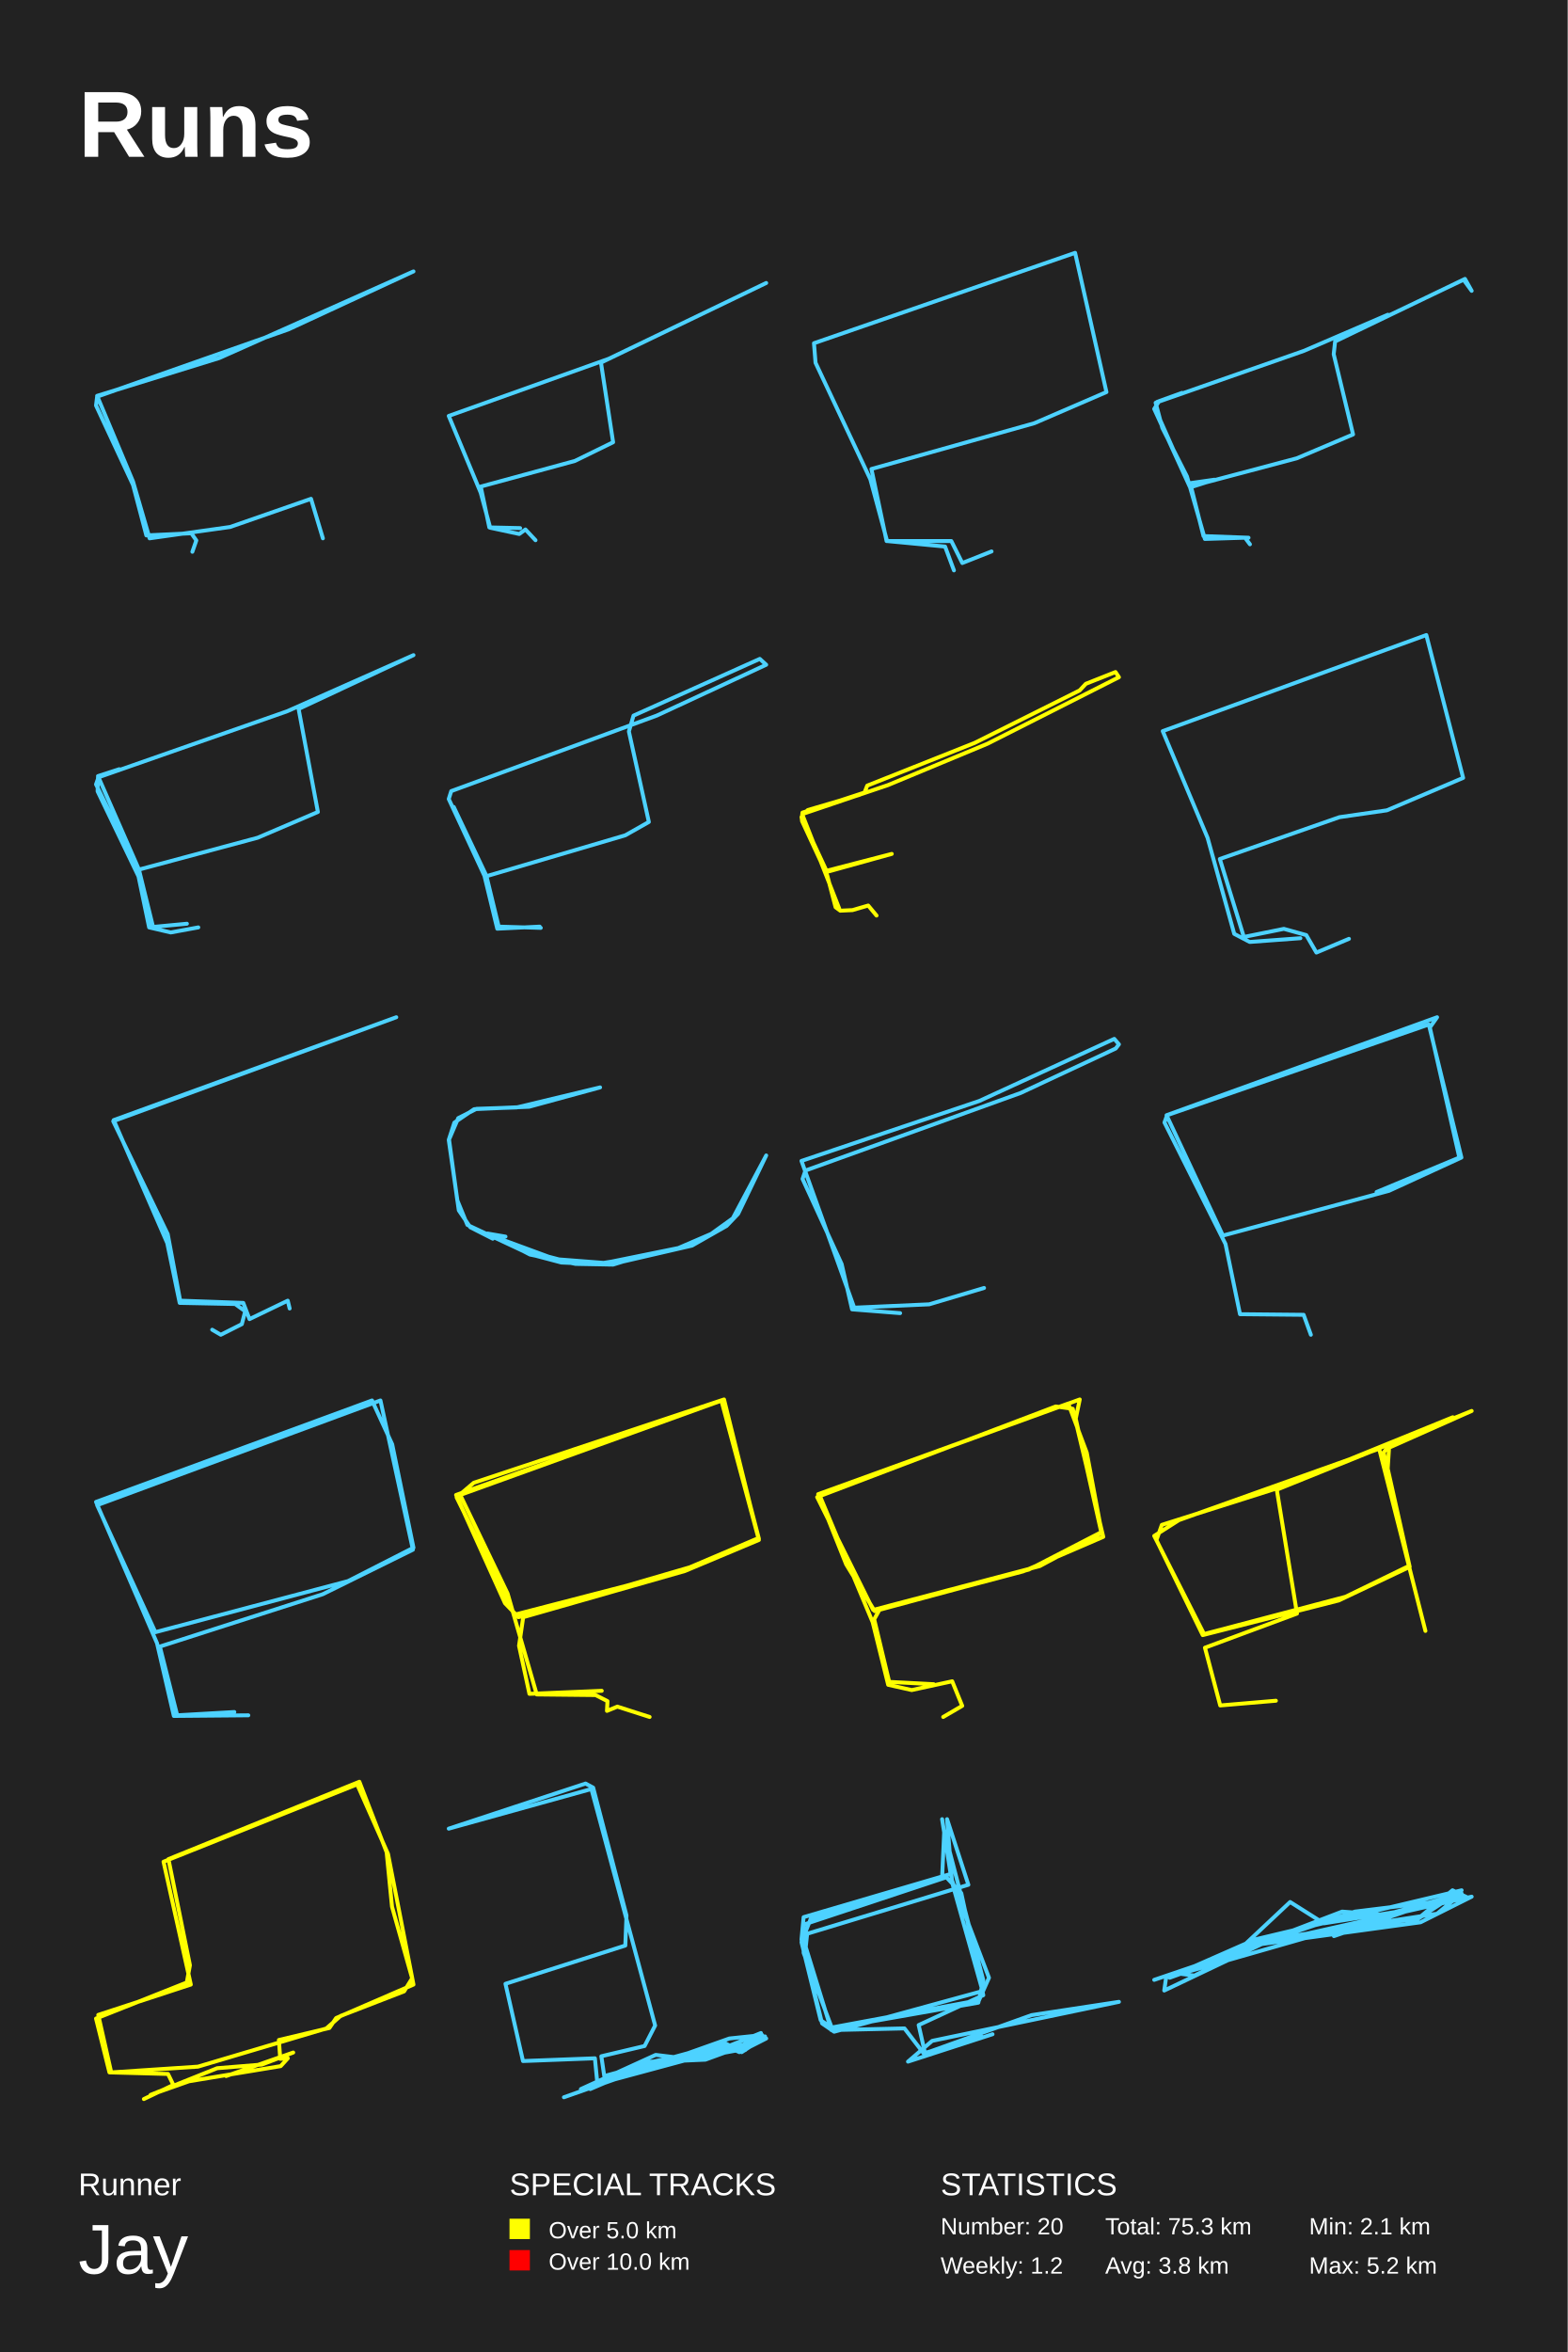
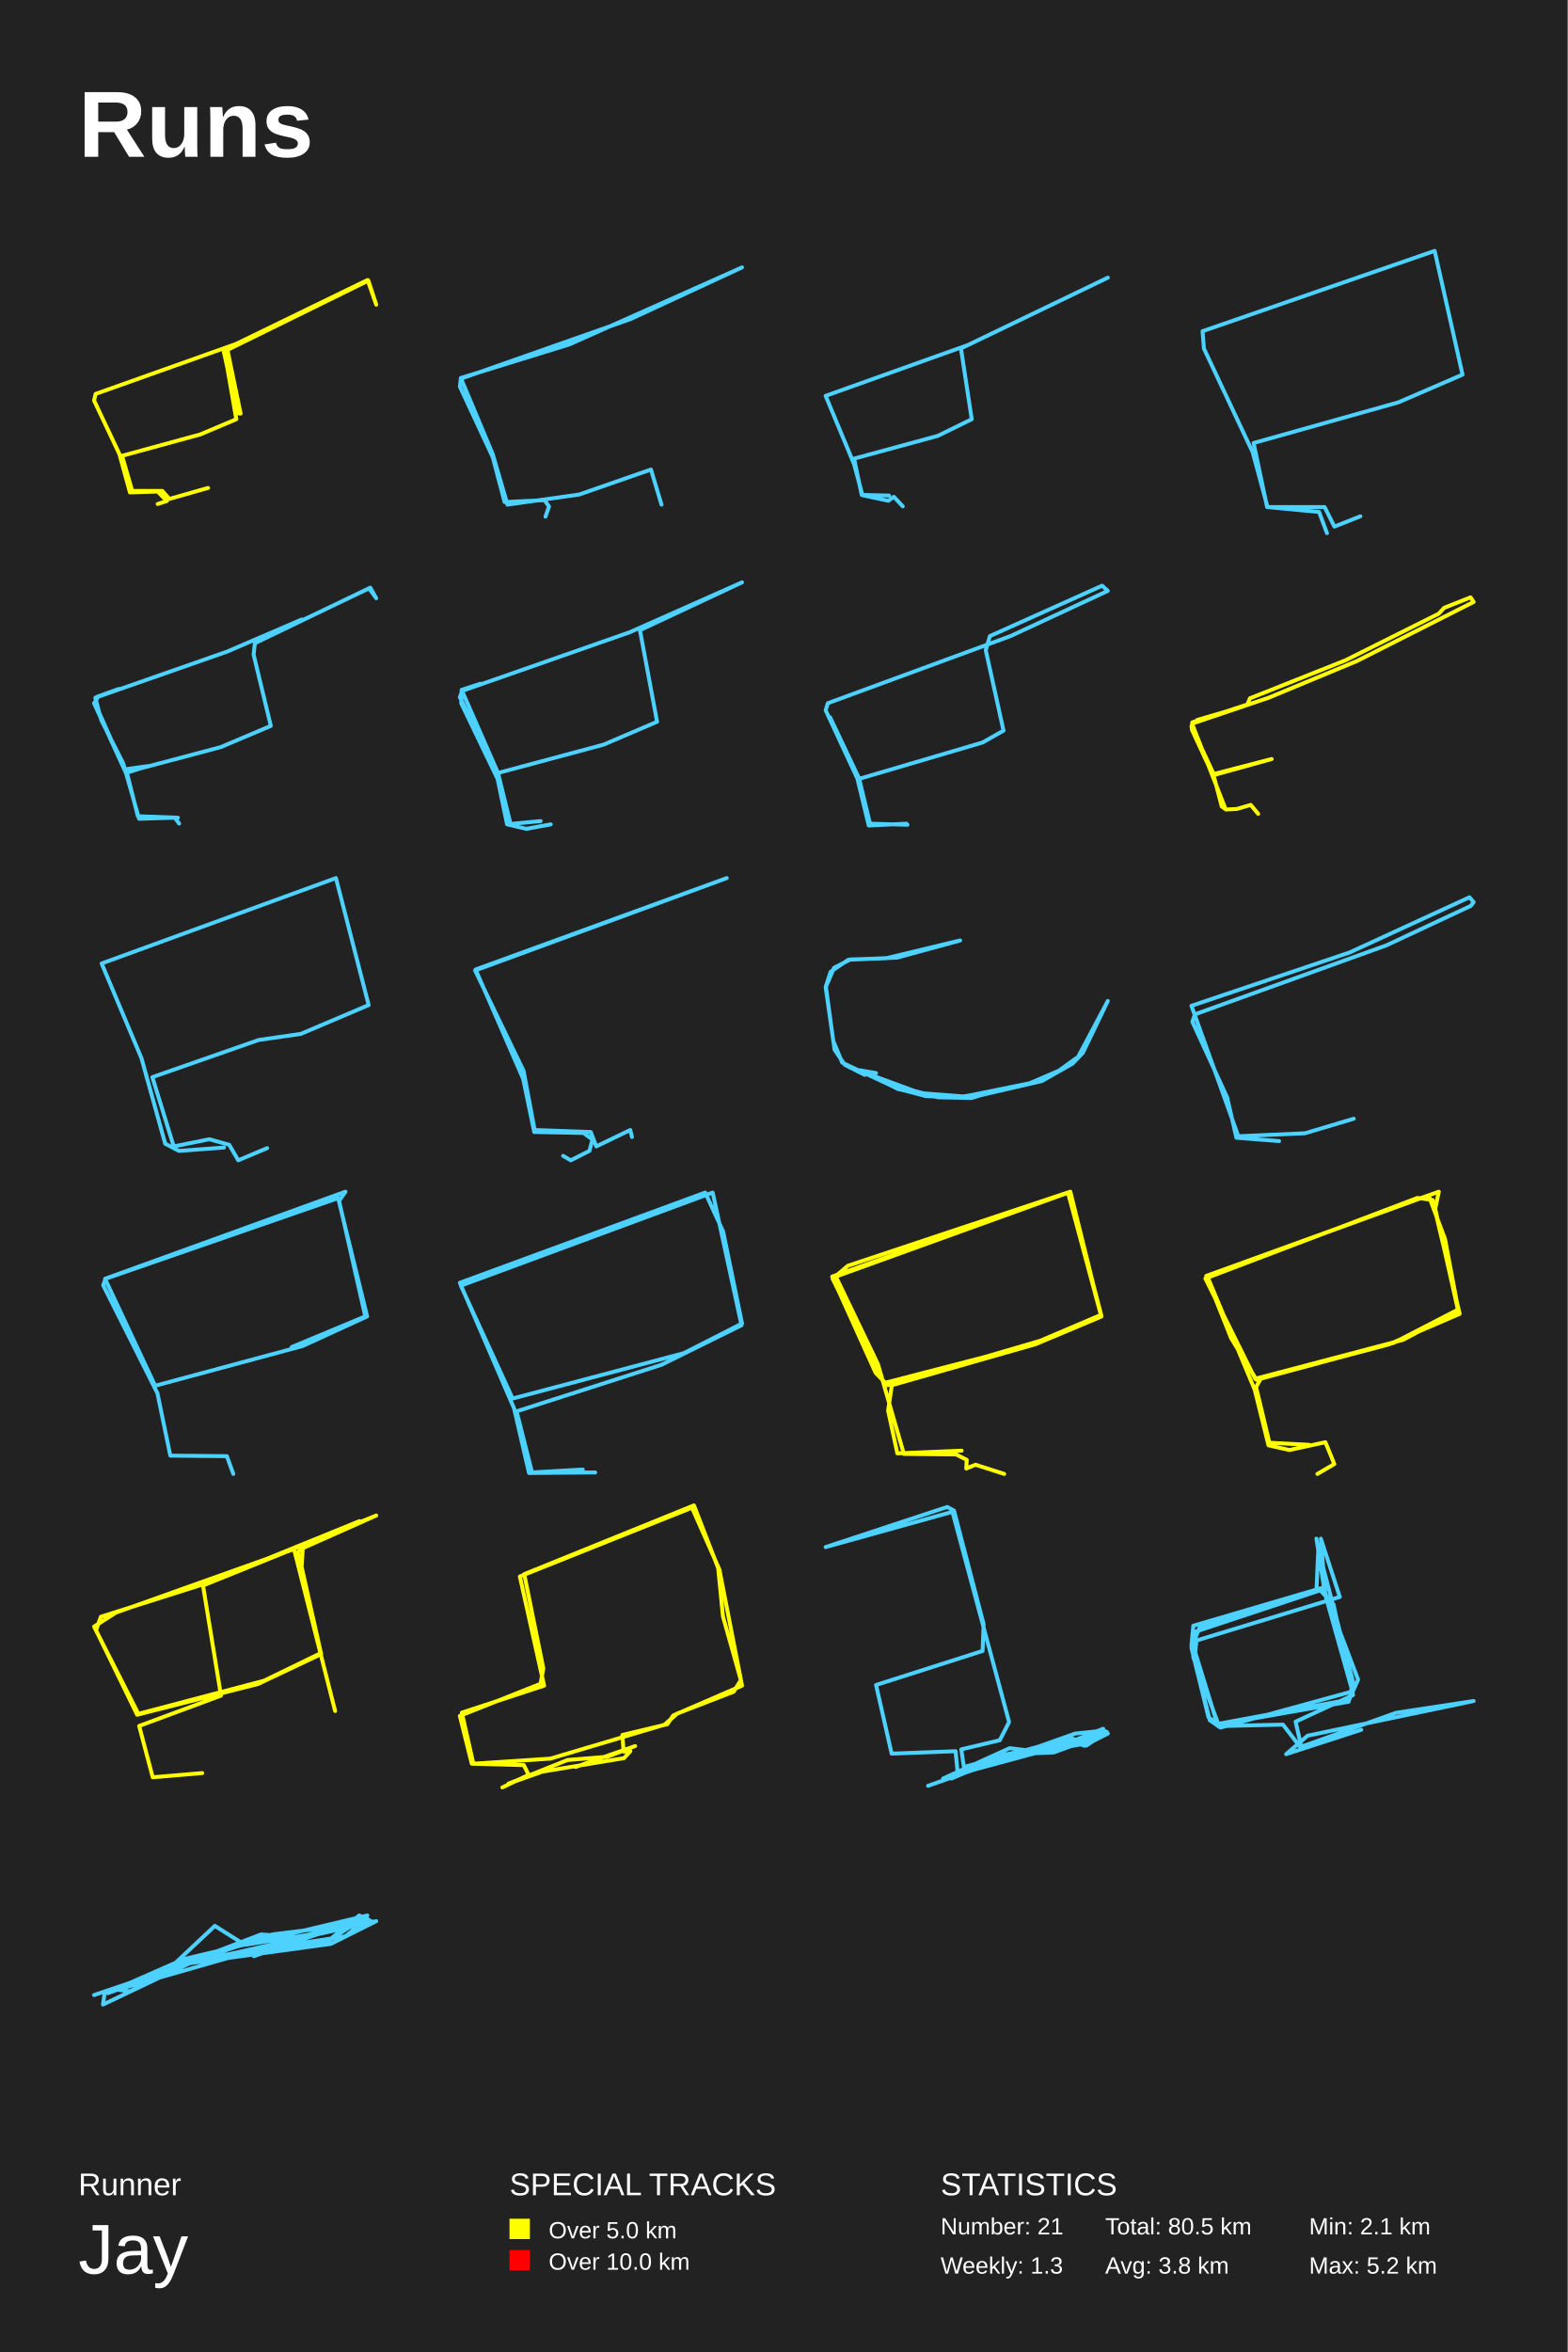
<svg xmlns="http://www.w3.org/2000/svg" baseProfile="full" height="300mm" version="1.1" viewBox="0,0,200,300" width="200mm">
  <defs />
  <rect fill="#222222" height="300" width="200" x="0" y="0" />
  <text fill="#FFFFFF" style="font-size:12px; font-family:Arial; font-weight:bold;" x="10" y="20">Runs</text>
  <text fill="#FFFFFF" style="font-size:4px; font-family:Arial" x="10" y="280">Runner</text>
  <text fill="#FFFFFF" style="font-size:9px; font-family:Arial" x="10" y="290">Jay</text>
  <text fill="#FFFFFF" style="font-size:4px; font-family:Arial" x="65" y="280">SPECIAL TRACKS</text>
  <rect fill="yellow" height="2.6" width="2.6" x="65" y="283" />
  <text fill="#FFFFFF" style="font-size:3px; font-family:Arial" x="70" y="285.5">Over 5.0 km</text>
  <rect fill="red" height="2.6" width="2.6" x="65" y="287" />
  <text fill="#FFFFFF" style="font-size:3px; font-family:Arial" x="70" y="289.5">Over 10.0 km</text>
  <text fill="#FFFFFF" style="font-size:4px; font-family:Arial" x="120" y="280">STATISTICS</text>
-   <text fill="#FFFFFF" style="font-size:3px; font-family:Arial" x="120" y="285">Number: 20</text>
-   <text fill="#FFFFFF" style="font-size:3px; font-family:Arial" x="120" y="290">Weekly: 1.2</text>
-   <text fill="#FFFFFF" style="font-size:3px; font-family:Arial" x="141" y="285">Total: 75.3 km</text>
+   <text fill="#FFFFFF" style="font-size:3px; font-family:Arial" x="120" y="285">Number: 21</text>
+   <text fill="#FFFFFF" style="font-size:3px; font-family:Arial" x="120" y="290">Weekly: 1.3</text>
+   <text fill="#FFFFFF" style="font-size:3px; font-family:Arial" x="141" y="285">Total: 80.5 km</text>
  <text fill="#FFFFFF" style="font-size:3px; font-family:Arial" x="141" y="290">Avg: 3.8 km</text>
  <text fill="#FFFFFF" style="font-size:3px; font-family:Arial" x="167" y="285">Min: 2.1 km</text>
  <text fill="#FFFFFF" style="font-size:3px; font-family:Arial" x="167" y="290">Max: 5.2 km</text>
-   <polyline fill="none" points="24.542,70.38 25.047,68.932 24.405,68.021 18.671,68.289 16.974,61.856 12.25,51.723 12.388,50.597 36.789,42.019 52.75,34.62 27.982,45.665 12.388,50.49 16.974,61.427 19.084,68.664 29.358,67.217 39.678,63.625 41.192,68.664" stroke="#4DD2FF" stroke-linecap="round" stroke-linejoin="round" stroke-width="0.5" />
-   <polyline fill="none" points="68.319,68.906 67.035,67.537 66.242,68.111 62.539,67.316 61.33,62.856 57.25,53.052 77.651,45.766 97.75,36.094 76.669,46.252 78.218,56.408 73.344,58.793 61.33,62.061 62.426,67.272 66.355,67.36" stroke="#4DD2FF" stroke-linecap="round" stroke-linejoin="round" stroke-width="0.5" />
-   <polyline fill="none" points="121.7,72.75 120.568,69.713 113.171,69.012 111.039,61.145 104.043,46.269 103.843,43.777 137.159,32.25 141.157,50.008 131.962,53.98 111.173,59.821 113.105,69.012 121.367,69.012 122.767,71.815 126.498,70.336" stroke="#4DD2FF" stroke-linecap="round" stroke-linejoin="round" stroke-width="0.5" />
-   <polyline fill="none" points="159.463,69.426 158.834,68.586 153.716,68.744 151.426,60.766 148.283,54.573 147.43,51.372 166.333,44.759 177.064,40.14 172.215,42.607 186.717,35.679 187.75,37.096 186.897,35.574 170.329,43.552 170.149,45.179 172.619,55.413 165.435,58.457 151.785,62.078 147.25,52.159 147.879,51.162 150.797,50.112 147.609,51.267 147.43,52.264 151.605,61.659 154.928,61.186 151.965,62.131 153.536,68.376 159.283,68.586" stroke="#4DD2FF" stroke-linecap="round" stroke-linejoin="round" stroke-width="0.5" />
-   <polyline fill="none" points="25.298,118.291 21.785,118.936 19.025,118.291 17.67,111.78 12.451,100.928 12.501,99.168 36.64,90.72 52.75,83.564 38.096,90.427 40.555,103.567 32.876,106.852 17.57,110.959 12.25,100.048 12.601,99.05 15.211,98.112 12.501,98.992 17.72,110.9 19.527,118.232 23.843,117.822" stroke="#4DD2FF" stroke-linecap="round" stroke-linejoin="round" stroke-width="0.5" />
-   <polyline fill="none" points="68.854,118.191 63.439,118.457 61.801,111.702 57.25,101.915 57.569,100.905 83.78,91.277 97.75,84.787 96.931,84.043 80.822,91.277 80.23,93.298 82.779,104.841 79.775,106.543 62.074,111.755 57.887,102.926 62.074,111.809 63.621,118.191 68.99,118.351" stroke="#4DD2FF" stroke-linecap="round" stroke-linejoin="round" stroke-width="0.5" />
-   <polyline fill="none" points="111.827,116.78 110.763,115.5 108.76,116.085 107.195,116.158 106.6,115.719 105.536,111.658 102.313,104.708 102.375,103.83 113.298,100.135 125.974,94.866 142.75,86.378 142.312,85.72 138.525,87.22 137.742,88.061 124.347,94.757 110.638,100.208 110.294,101.086 102.594,103.61 102.25,104.232 105.442,111.073 113.768,108.915 105.474,111.219 102.281,104.451 102.375,103.647 109.668,101.378 103.064,103.317 102.375,103.939 107.07,115.902" stroke="yellow" stroke-linecap="round" stroke-linejoin="round" stroke-width="0.5" />
-   <polyline fill="none" points="165.9,119.67 159.433,120.147 157.459,119.113 154.056,106.86 148.338,93.254 181.965,81.0 186.662,99.221 176.928,103.359 170.87,104.234 155.621,109.565 158.685,119.511 163.79,118.476 166.649,119.272 167.942,121.5 172.095,119.75" stroke="#4DD2FF" stroke-linecap="round" stroke-linejoin="round" stroke-width="0.5" />
-   <polyline fill="none" points="27.071,169.608 28.169,170.25 30.853,168.895 31.28,167.255 29.999,166.328 22.923,166.186 21.337,158.557 14.505,142.87 50.556,129.75 14.444,143.013 21.398,157.416 22.984,165.901 31.036,166.186 31.829,168.254 36.709,165.901 36.953,166.899" stroke="#4DD2FF" stroke-linecap="round" stroke-linejoin="round" stroke-width="0.5" />
-   <polyline fill="none" points="62.869,157.997 60.003,156.543 58.532,154.384 57.25,145.396 57.966,143.193 60.493,141.475 67.507,141.166 76.557,138.699 65.923,141.254 60.795,141.431 58.457,142.62 57.288,145.352 58.344,153.106 59.626,156.234 67.62,159.979 71.617,161.037 77.802,161.301 88.285,158.878 92.697,156.367 94.168,154.825 97.75,147.379 93.489,155.397 90.736,157.38 86.55,159.186 77.01,161.125 71.165,160.728 63.623,157.953 67.62,160.023 73.427,161.213 78.216,161.301 81.082,160.42 77.01,161.081 71.316,160.64 66.753,159.451 62.19,157.336 64.49,157.732" stroke="#4DD2FF" stroke-linecap="round" stroke-linejoin="round" stroke-width="0.5" />
-   <polyline fill="none" points="114.835,167.492 108.703,167.01 107.375,161.233 102.387,150.375 102.753,149.305 130.211,139.409 142.338,133.739 142.75,133.204 142.155,132.508 124.948,140.425 102.25,148.075 108.977,166.796 118.542,166.368 125.543,164.282" stroke="#4DD2FF" stroke-linecap="round" stroke-linejoin="round" stroke-width="0.5" />
-   <polyline fill="none" points="167.236,170.25 166.312,167.704 158.194,167.627 156.346,158.679 148.559,143.173 148.889,142.247 182.283,130.676 186.441,147.647 177.202,151.89 156.016,157.599 148.823,142.247 183.339,129.75 182.415,131.061 186.177,147.647 175.618,152.045" stroke="#4DD2FF" stroke-linecap="round" stroke-linejoin="round" stroke-width="0.5" />
-   <polyline fill="none" points="31.679,218.788 22.179,218.871 20.036,209.604 12.25,191.57 47.464,178.629 50.036,184.223 52.75,197.414 44.393,201.672 19.821,208.185 12.393,191.987 48.536,178.629 52.679,197.665 41.179,203.342 20.393,210.021 22.607,218.788 29.893,218.37" stroke="#4DD2FF" stroke-linecap="round" stroke-linejoin="round" stroke-width="0.5" />
-   <polyline fill="none" points="82.877,219.0 78.761,217.681 77.434,218.224 77.5,216.983 75.973,216.207 68.473,216.129 64.756,203.25 58.715,190.681 92.236,178.578 96.816,196.268 87.191,200.38 65.619,205.966 58.251,190.992 60.441,189.13 92.368,178.5 96.749,196.19 87.988,199.914 66.15,206.276 64.424,204.492 58.184,190.681 92.037,178.655 96.816,196.423 87.39,200.38 66.747,206.276 66.216,209.923 67.543,216.052 76.77,215.664" stroke="yellow" stroke-linecap="round" stroke-linejoin="round" stroke-width="0.5" />
-   <polyline fill="none" points="120.33,219.0 122.755,217.583 121.479,214.45 116.31,215.569 113.311,214.898 111.333,206.917 104.506,190.583 137.751,178.5 137.24,180.961 140.494,195.431 131.242,200.205 111.588,205.5 107.951,199.533 104.378,190.583 136.283,179.022 138.644,185.287 140.558,195.506 132.646,199.757 111.397,205.351 104.25,190.956 134.688,179.395 136.857,179.693 140.75,196.028 130.54,200.428 112.227,205.277 111.525,206.544 113.439,214.525 119.118,214.823" stroke="yellow" stroke-linecap="round" stroke-linejoin="round" stroke-width="0.5" />
-   <polyline fill="none" points="162.774,216.929 155.671,217.532 153.723,210.167 165.466,205.814 162.889,190.012 187.75,179.968 177.21,184.655 177.038,187.334 179.845,199.855 170.794,204.14 153.437,208.56 147.536,196.44 148.224,194.498 163.633,189.61 185.344,180.772 177.553,183.986 176.522,185.258 179.787,199.721 171.653,203.672 153.609,208.426 147.25,195.905 150.401,193.896 175.949,184.789 181.85,208.024" stroke="yellow" stroke-linecap="round" stroke-linejoin="round" stroke-width="0.5" />
-   <polyline fill="none" points="18.354,267.736 22.118,265.936 21.434,264.536 13.961,264.336 12.25,257.468 23.83,252.868 24.229,250.667 21.491,237.132 45.848,227.264 49.327,236.265 50.012,243.2 52.579,252.334 51.552,254.001 43.452,257.135 41.627,258.735 25.256,263.602 14.189,264.336 12.535,257.001 24.343,253.134 20.863,237.466 45.563,227.597 49.499,236.465 52.75,253.134 42.882,257.402 42.026,258.668 35.58,260.202 35.751,262.602 36.721,262.535 35.808,263.536 24.115,265.469 19.209,267.203 27.708,263.802 33.413,263.336 37.406,261.802 28.849,264.802" stroke="yellow" stroke-linecap="round" stroke-linejoin="round" stroke-width="0.5" />
-   <polyline fill="none" points="76.195,265.59 75.896,262.539 66.722,262.887 64.485,253.036 79.775,248.154 79.924,244.318 75.673,228.015 74.703,227.492 57.25,233.246 75.449,228.19 83.579,258.354 82.236,260.97 76.717,262.277 77.09,264.805 92.081,260.708 94.319,261.754 97.75,260.011 75.449,266.026 82.907,262.975 88.874,262.626 97.079,259.313 94.692,261.405 81.416,263.846 75.3,266.462 80.521,263.585 92.305,260.97 93.872,261.58 96.109,259.836 97.601,259.749 95.214,261.144 82.833,263.672 71.943,267.508 93.051,260.011 97.228,259.575 95.065,261.231 81.565,263.498 74.106,266.462 83.653,262.103 87.233,262.539 92.529,260.621 94.617,261.754 97.153,260.098 89.993,262.713 86.04,262.887 88.352,261.754 93.797,261.58 97.153,259.487 95.065,261.493" stroke="#4DD2FF" stroke-linecap="round" stroke-linejoin="round" stroke-width="0.5" />
-   <polyline fill="none" points="125.263,259.785 117.834,261.903 115.388,258.726 106.055,258.938 102.794,248.347 102.975,246.653 123.542,240.405 120.824,232.038 121.458,240.087 125.354,253.96 106.418,259.149 104.878,258.09 102.25,247.394 102.522,244.535 121.277,239.028 120.19,232.038 121.458,239.875 126.169,252.266 124.901,255.125 106.055,258.62 104.696,257.667 102.25,247.712 103.428,244.747 120.19,239.557 120.461,233.521 125.445,252.583 124.81,255.443 106.146,258.726 102.522,249.089 102.522,245.488 120.733,239.451 122.636,241.464 125.445,254.49 117.2,258.302 118.015,261.903 131.606,257.031 142.75,255.337 118.921,260.314 115.841,262.962 126.622,259.467" stroke="#4DD2FF" stroke-linecap="round" stroke-linejoin="round" stroke-width="0.5" />
-   <polyline fill="none" points="147.25,252.533 172.853,243.827 187.284,242.059 185.306,241.107 181,244.643 158.888,248.316 148.763,252.261 148.53,253.893 161.099,247.908 187.75,241.923 181.233,245.188 160.401,248.044 152.371,251.989 150.276,251.717 160.168,247.364 186.47,241.107 180.651,244.915 174.017,245.051 150.276,251.853 171.224,243.827 176.694,244.235 186.47,241.515 183.328,244.099 159.353,247.772 149.228,252.261 157.491,249.268 164.591,242.603 168.897,245.324 180.069,243.555 170.177,246.956" stroke="#4DD2FF" stroke-linecap="round" stroke-linejoin="round" stroke-width="0.5" />
+   <polyline fill="none" points="20.115,64.286 21.284,63.906 20.115,62.692 16.577,62.806 15.246,57.949 12.0,51.082 12.195,50.247 30.114,43.872 46.896,35.714 48.0,38.864 46.994,35.79 28.555,44.859 30.276,52.713 30.698,52.751 28.977,44.441 45.143,36.663 28.62,44.707 30.146,53.472 25.569,55.407 15.571,58.139 16.869,62.616 20.7,62.616 21.609,63.641 26.543,62.237" stroke="yellow" stroke-linecap="round" stroke-linejoin="round" stroke-width="0.5" />
+   <polyline fill="none" points="69.593,65.893 70.042,64.606 69.471,63.796 64.374,64.035 62.866,58.316 58.667,49.309 58.789,48.309 80.479,40.684 94.667,34.107 72.651,43.924 58.789,48.213 62.866,57.935 64.741,64.368 73.874,63.081 83.047,59.889 84.393,64.368" stroke="#4DD2FF" stroke-linecap="round" stroke-linejoin="round" stroke-width="0.5" />
+   <polyline fill="none" points="115.173,64.583 114.031,63.366 113.326,63.876 110.035,63.17 108.96,59.205 105.333,50.491 123.468,44.014 141.333,35.417 122.595,44.446 123.971,53.474 119.639,55.594 108.96,58.499 109.934,63.13 113.427,63.209" stroke="#4DD2FF" stroke-linecap="round" stroke-linejoin="round" stroke-width="0.5" />
+   <polyline fill="none" points="169.289,68.0 168.282,65.3 161.708,64.677 159.813,57.685 153.594,44.462 153.416,42.246 183.03,32.0 186.584,47.785 178.41,51.316 159.931,56.508 161.649,64.677 168.993,64.677 170.237,67.169 173.554,65.854" stroke="#4DD2FF" stroke-linecap="round" stroke-linejoin="round" stroke-width="0.5" />
+   <polyline fill="none" points="22.856,105.045 22.297,104.299 17.747,104.439 15.712,97.348 12.918,91.843 12.16,88.997 28.962,83.119 38.501,79.014 34.191,81.206 47.082,75.048 48.0,76.308 47.242,74.955 32.514,82.046 32.355,83.492 34.55,92.589 28.164,95.295 16.031,98.514 12.0,89.697 12.559,88.811 15.153,87.878 12.319,88.904 12.16,89.79 15.871,98.141 18.825,97.721 16.191,98.561 17.588,104.112 22.696,104.299" stroke="#4DD2FF" stroke-linecap="round" stroke-linejoin="round" stroke-width="0.5" />
+   <polyline fill="none" points="70.265,105.148 67.143,105.721 64.689,105.148 63.485,99.36 58.845,89.713 58.89,88.149 80.347,80.64 94.667,74.279 81.641,80.38 83.827,92.06 77.001,94.98 63.395,98.63 58.667,88.931 58.979,88.045 61.299,87.211 58.89,87.993 63.529,98.578 65.135,105.096 68.971,104.731" stroke="#4DD2FF" stroke-linecap="round" stroke-linejoin="round" stroke-width="0.5" />
+   <polyline fill="none" points="115.648,105.059 110.834,105.295 109.378,99.291 105.333,90.591 105.616,89.693 128.915,81.135 141.333,75.367 140.605,74.705 126.286,81.135 125.76,82.932 128.025,93.192 125.356,94.705 109.621,99.338 105.9,91.49 109.621,99.385 110.996,105.059 115.769,105.201" stroke="#4DD2FF" stroke-linecap="round" stroke-linejoin="round" stroke-width="0.5" />
+   <polyline fill="none" points="160.513,103.805 159.567,102.666 157.787,103.187 156.396,103.252 155.867,102.861 154.921,99.252 152.056,93.073 152.111,92.293 161.821,89.008 173.088,84.326 188.0,76.781 187.611,76.195 184.244,77.529 183.549,78.277 171.641,84.228 159.456,89.074 159.15,89.854 152.306,92.098 152.0,92.651 154.838,98.732 162.238,96.813 154.866,98.862 152.028,92.846 152.111,92.13 158.594,90.114 152.723,91.838 152.111,92.39 156.284,103.024" stroke="yellow" stroke-linecap="round" stroke-linejoin="round" stroke-width="0.5" />
+   <polyline fill="none" points="28.578,146.373 22.83,146.798 21.075,145.878 18.05,134.986 12.967,122.892 42.858,112.0 47.033,128.197 38.38,131.875 32.995,132.652 19.441,137.391 22.164,146.232 26.702,145.312 29.244,146.02 30.393,148.0 34.084,146.444" stroke="#4DD2FF" stroke-linecap="round" stroke-linejoin="round" stroke-width="0.5" />
+   <polyline fill="none" points="71.841,147.43 72.817,148.0 75.203,146.796 75.582,145.338 74.444,144.514 68.154,144.387 66.744,137.606 60.671,123.662 92.717,112.0 60.617,123.789 66.798,136.592 68.208,144.134 75.365,144.387 76.07,146.225 80.408,144.134 80.625,145.021" stroke="#4DD2FF" stroke-linecap="round" stroke-linejoin="round" stroke-width="0.5" />
+   <polyline fill="none" points="110.328,137.108 107.78,135.816 106.473,133.897 105.333,125.908 105.97,123.949 108.216,122.422 114.451,122.148 122.495,119.955 113.043,122.226 108.484,122.383 106.406,123.44 105.367,125.868 106.305,132.761 107.445,135.542 114.551,138.871 118.104,139.81 123.601,140.045 132.92,137.891 136.842,135.659 138.149,134.288 141.333,127.67 137.546,134.798 135.099,136.56 131.378,138.166 122.898,139.889 117.702,139.536 110.998,137.069 114.551,138.91 119.713,139.967 123.97,140.045 126.518,139.262 122.898,139.85 117.836,139.458 113.78,138.401 109.724,136.521 111.769,136.873" stroke="#4DD2FF" stroke-linecap="round" stroke-linejoin="round" stroke-width="0.5" />
+   <polyline fill="none" points="163.186,145.548 157.736,145.12 156.556,139.985 152.122,130.333 152.447,129.382 176.854,120.586 187.634,115.546 188.0,115.07 187.471,114.452 172.176,121.489 152.0,128.289 157.98,144.93 166.481,144.55 172.705,142.695" stroke="#4DD2FF" stroke-linecap="round" stroke-linejoin="round" stroke-width="0.5" />
+   <polyline fill="none" points="29.765,188.0 28.944,185.737 21.728,185.669 20.086,177.714 13.163,163.932 13.457,163.109 43.141,152.823 46.837,167.909 38.624,171.68 19.792,176.755 13.398,163.109 44.08,152.0 43.258,153.166 46.602,167.909 37.216,171.817" stroke="#4DD2FF" stroke-linecap="round" stroke-linejoin="round" stroke-width="0.5" />
+   <polyline fill="none" points="75.937,187.811 67.492,187.886 65.587,179.648 58.667,163.618 89.968,152.114 92.254,157.087 94.667,168.813 87.238,172.598 65.397,178.386 58.794,163.989 90.921,152.114 94.603,169.035 84.381,174.082 65.905,180.019 67.873,187.811 74.349,187.44" stroke="#4DD2FF" stroke-linecap="round" stroke-linejoin="round" stroke-width="0.5" />
+   <polyline fill="none" points="128.112,188.0 124.454,186.828 123.274,187.31 123.333,186.207 121.976,185.517 115.309,185.448 112.005,174 106.636,162.828 136.432,152.069 140.503,167.793 131.948,171.449 112.772,176.414 106.223,163.104 108.17,161.448 136.55,152.0 140.444,167.724 132.656,171.035 113.244,176.69 111.71,175.104 106.164,162.828 136.255,152.138 140.503,167.931 132.125,171.449 113.775,176.69 113.303,179.931 114.483,185.379 122.684,185.035" stroke="yellow" stroke-linecap="round" stroke-linejoin="round" stroke-width="0.5" />
+   <polyline fill="none" points="168.072,188.0 170.227,186.74 169.092,183.956 164.498,184.95 161.832,184.354 160.074,177.26 154.005,162.741 183.556,152.0 183.102,154.188 185.995,167.05 177.771,171.293 160.301,176 157.068,170.696 153.892,162.741 182.252,152.464 184.35,158.033 186.052,167.116 179.018,170.895 160.131,175.868 153.778,163.072 180.834,152.796 182.762,153.061 186.222,167.58 177.147,171.492 160.868,175.801 160.244,176.928 161.946,184.022 166.994,184.287" stroke="yellow" stroke-linecap="round" stroke-linejoin="round" stroke-width="0.5" />
+   <polyline fill="none" points="25.799,226.159 19.485,226.695 17.754,220.148 28.192,216.279 25.901,202.233 48.0,193.305 38.631,197.471 38.478,199.852 40.973,210.982 32.928,214.791 17.499,218.72 12.255,207.947 12.866,206.221 26.563,201.876 45.861,194.019 38.936,196.876 38.02,198.007 40.922,210.863 33.692,214.375 17.652,218.601 12.0,207.471 14.801,205.685 37.511,197.59 42.755,218.244" stroke="yellow" stroke-linecap="round" stroke-linejoin="round" stroke-width="0.5" />
+   <polyline fill="none" points="64.092,227.988 67.438,226.387 66.83,225.143 60.188,224.965 58.667,218.861 68.96,214.771 69.315,212.815 66.881,200.784 88.531,192.012 91.624,200.014 92.233,206.178 94.515,214.297 93.602,215.779 86.402,218.564 84.779,219.987 70.227,224.313 60.391,224.965 58.92,218.446 69.416,215.008 66.323,201.081 88.278,192.309 91.777,200.192 94.667,215.008 85.895,218.801 85.134,219.927 79.405,221.291 79.557,223.424 80.419,223.365 79.608,224.254 69.213,225.972 64.853,227.513 72.408,224.491 77.478,224.076 81.027,222.713 73.422,225.38" stroke="yellow" stroke-linecap="round" stroke-linejoin="round" stroke-width="0.5" />
+   <polyline fill="none" points="122.173,226.08 121.908,223.368 113.753,223.678 111.764,214.921 125.355,210.581 125.488,207.172 121.709,192.68 120.847,192.215 105.333,197.33 121.51,192.835 128.737,219.648 127.543,221.973 122.637,223.135 122.969,225.383 136.295,221.74 138.284,222.67 141.333,221.121 121.51,226.467 128.14,223.755 133.444,223.445 140.737,220.501 138.615,222.36 126.814,224.53 121.378,226.855 126.018,224.298 136.494,221.973 137.886,222.515 139.875,220.966 141.201,220.888 139.079,222.128 128.074,224.375 118.394,227.785 137.157,221.121 140.869,220.733 138.947,222.205 126.947,224.22 120.317,226.855 128.803,222.98 131.985,223.368 136.692,221.663 138.549,222.67 140.803,221.198 134.438,223.523 130.924,223.678 132.98,222.67 137.82,222.515 140.803,220.656 138.947,222.438" stroke="#4DD2FF" stroke-linecap="round" stroke-linejoin="round" stroke-width="0.5" />
+   <polyline fill="none" points="172.456,220.92 165.852,222.803 163.678,219.978 155.383,220.167 152.483,210.753 152.644,209.247 170.926,203.693 168.51,196.256 169.074,203.411 172.537,215.742 155.705,220.355 154.336,219.414 152.0,209.906 152.242,207.364 168.913,202.469 167.946,196.256 169.074,203.222 173.262,214.236 172.134,216.778 155.383,219.884 154.174,219.037 152.0,210.188 153.047,207.553 167.946,202.94 168.188,197.574 172.617,214.519 172.054,217.06 155.463,219.978 152.242,211.412 152.242,208.212 168.43,202.846 170.121,204.634 172.617,216.213 165.289,219.602 166.013,222.803 178.094,218.472 188.0,216.966 166.819,221.391 164.081,223.744 173.664,220.637" stroke="#4DD2FF" stroke-linecap="round" stroke-linejoin="round" stroke-width="0.5" />
+   <polyline fill="none" points="12.0,254.474 34.759,246.735 47.586,245.163 45.828,244.317 42.0,247.461 22.345,250.726 13.345,254.232 13.138,255.683 24.31,250.363 48.0,245.042 42.207,247.944 23.69,250.484 16.552,253.99 14.69,253.748 23.483,249.879 46.862,244.317 41.69,247.703 35.793,247.824 14.69,253.869 33.31,246.735 38.172,247.098 46.862,244.68 44.069,246.977 22.759,250.242 13.759,254.232 21.103,251.572 27.414,245.647 31.241,248.065 41.172,246.493 32.379,249.516" stroke="#4DD2FF" stroke-linecap="round" stroke-linejoin="round" stroke-width="0.5" />
</svg>
